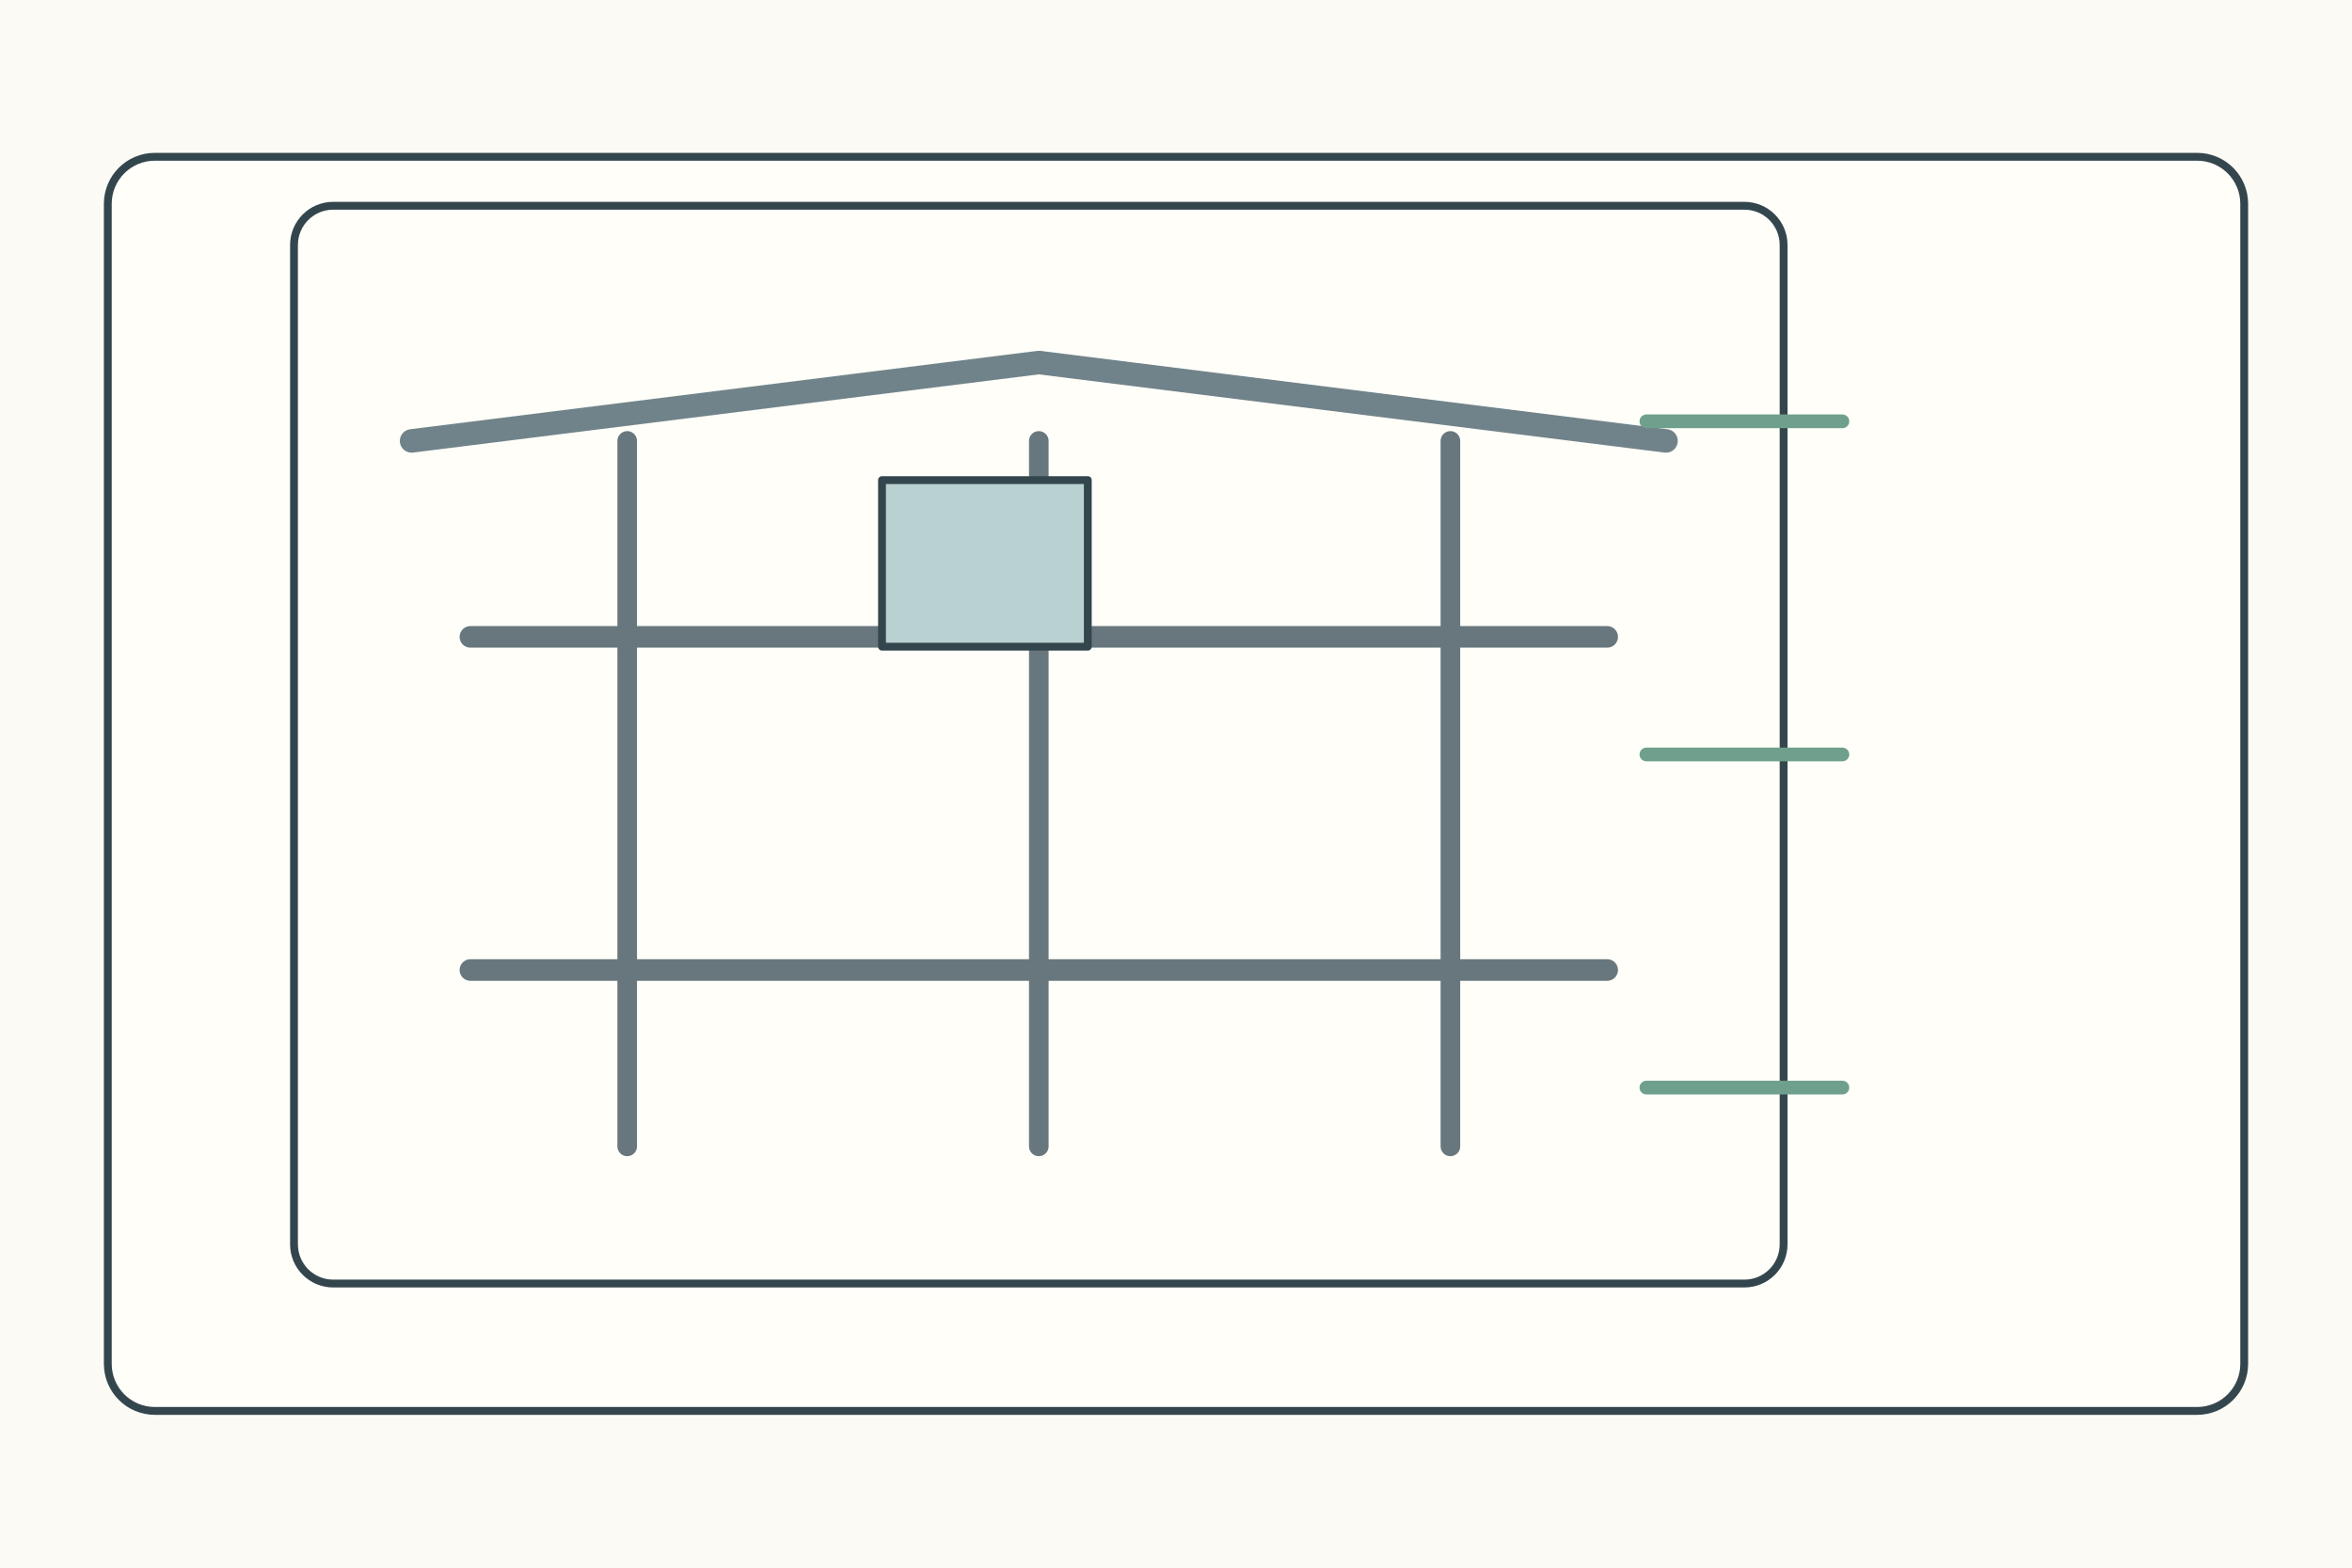
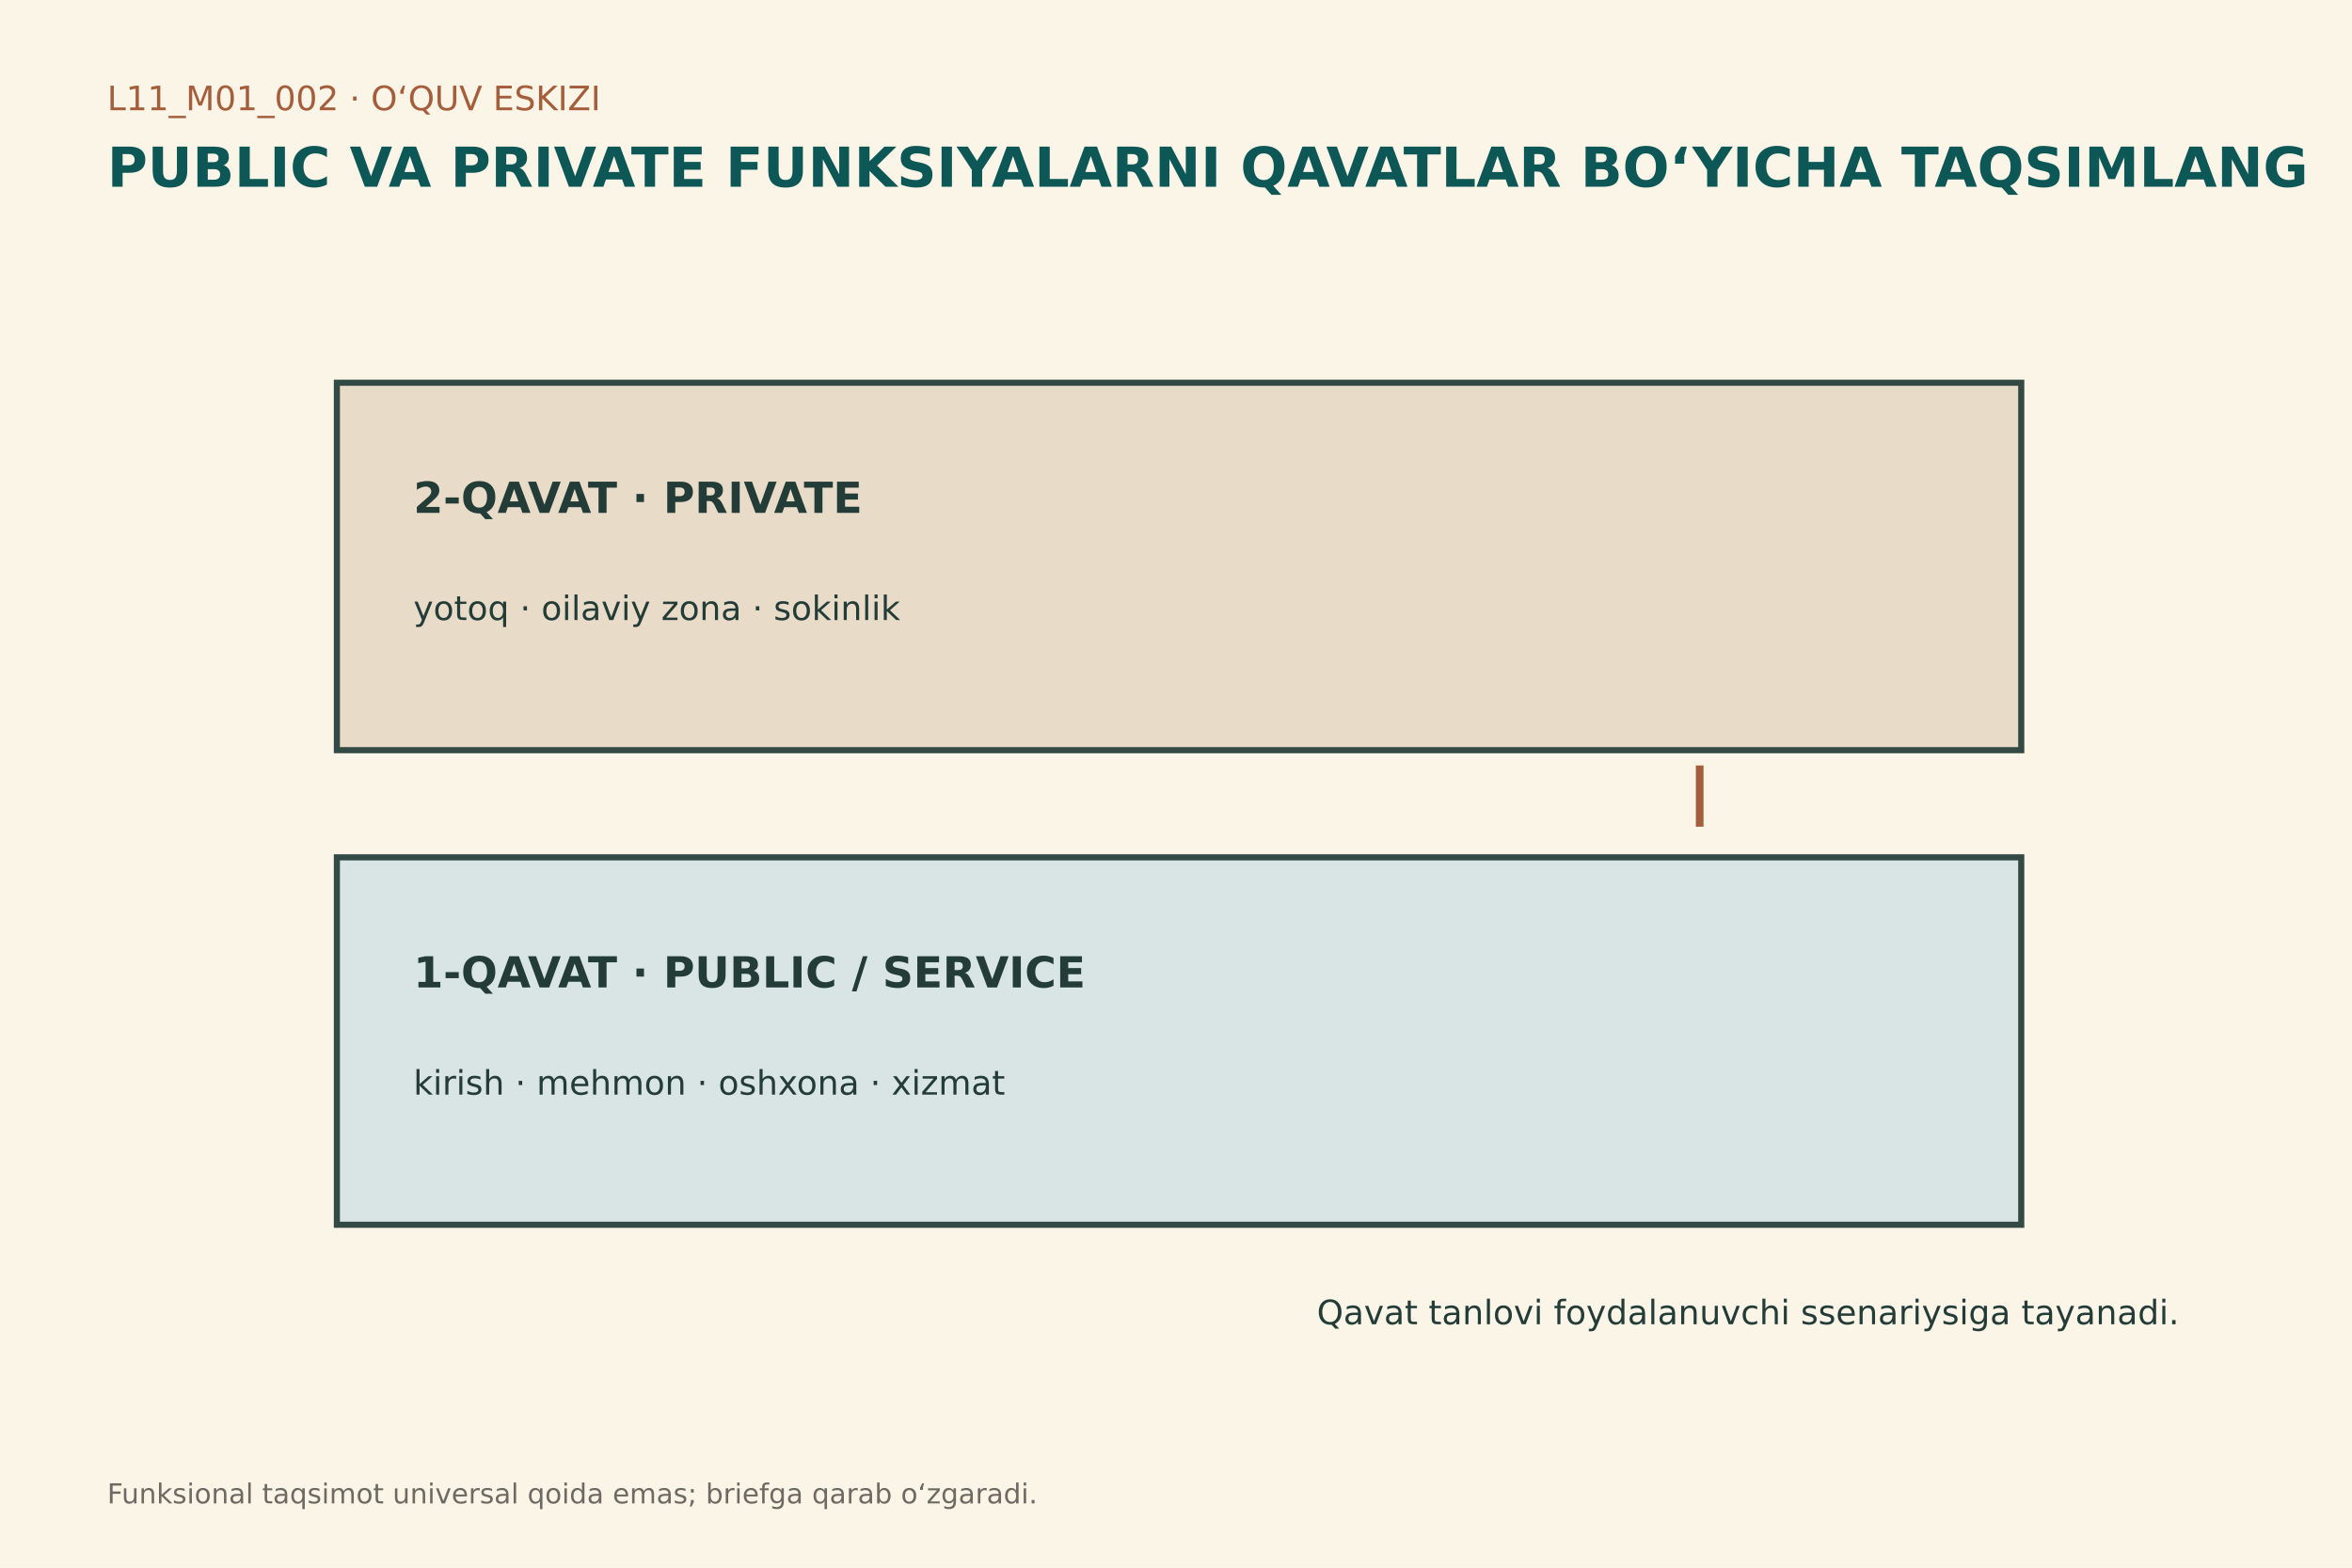
- <svg xmlns="http://www.w3.org/2000/svg" width="1200" height="800">
-   <rect width="1200" height="800" fill="#fbfaf4" />
-   <g stroke="#34464d" stroke-width="4" fill="none" stroke-linecap="round" stroke-linejoin="round">
-     <rect x="55" y="80" width="1090" height="640" rx="24" fill="#fffef9" />
-     <g transform="translate(150 105)">
-       <rect width="760" height="550" rx="20" fill="#fffef9" />
-       <path d="M90 220h580M90 390h580" stroke="#68777d" stroke-width="11" />
-       <path d="M170 120v360M380 120v360M590 120v360" stroke="#68777d" stroke-width="10" />
-       <path d="M60 120L380 80L700 120" stroke="#71838a" stroke-width="12" />
-       <rect x="300" y="140" width="105" height="85" fill="#bad1d1" />
-       <path d="M690 110h100M690 280h100M690 450h100" stroke="#6f9f8d" stroke-width="7" />
-     </g>
+ <svg xmlns="http://www.w3.org/2000/svg" width="1536" height="1024" viewBox="0 0 1536 1024">
+   <rect width="1536" height="1024" fill="#fbf5e8" />
+   <g font-family="DejaVu Sans,Segoe UI,sans-serif" fill="#243c38">
+     <text x="70" y="72" font-size="22" fill="#a45e3b">L11_M01_002 · O‘QUV ESKIZI</text>
+     <text x="70" y="122" font-size="36" font-weight="700" fill="#0e5757">PUBLIC VA PRIVATE FUNKSIYALARNI QAVATLAR BO‘YICHA TAQSIMLANG</text>
+     <rect x="220" y="250" width="1100" height="240" fill="#e8dcc8" stroke="#334944" stroke-width="4" />
+     <rect x="220" y="560" width="1100" height="240" fill="#d9e4e4" stroke="#334944" stroke-width="4" />
+     <text x="270" y="335" font-size="28" font-weight="700">2-QAVAT · PRIVATE</text>
+     <text x="270" y="405" font-size="22">yotoq · oilaviy zona · sokinlik</text>
+     <text x="270" y="645" font-size="28" font-weight="700">1-QAVAT · PUBLIC / SERVICE</text>
+     <text x="270" y="715" font-size="22">kirish · mehmon · oshxona · xizmat</text>
+     <path d="M1110 540 L1110 500" stroke="#a45e3b" stroke-width="5" />
+     <text x="860" y="865" font-size="22">Qavat tanlovi foydalanuvchi ssenariysiga tayanadi.</text>
+     <text x="70" y="982" font-size="18" fill="#6c6a63">Funksional taqsimot universal qoida emas; briefga qarab o‘zgaradi.</text>
  </g>
</svg>
